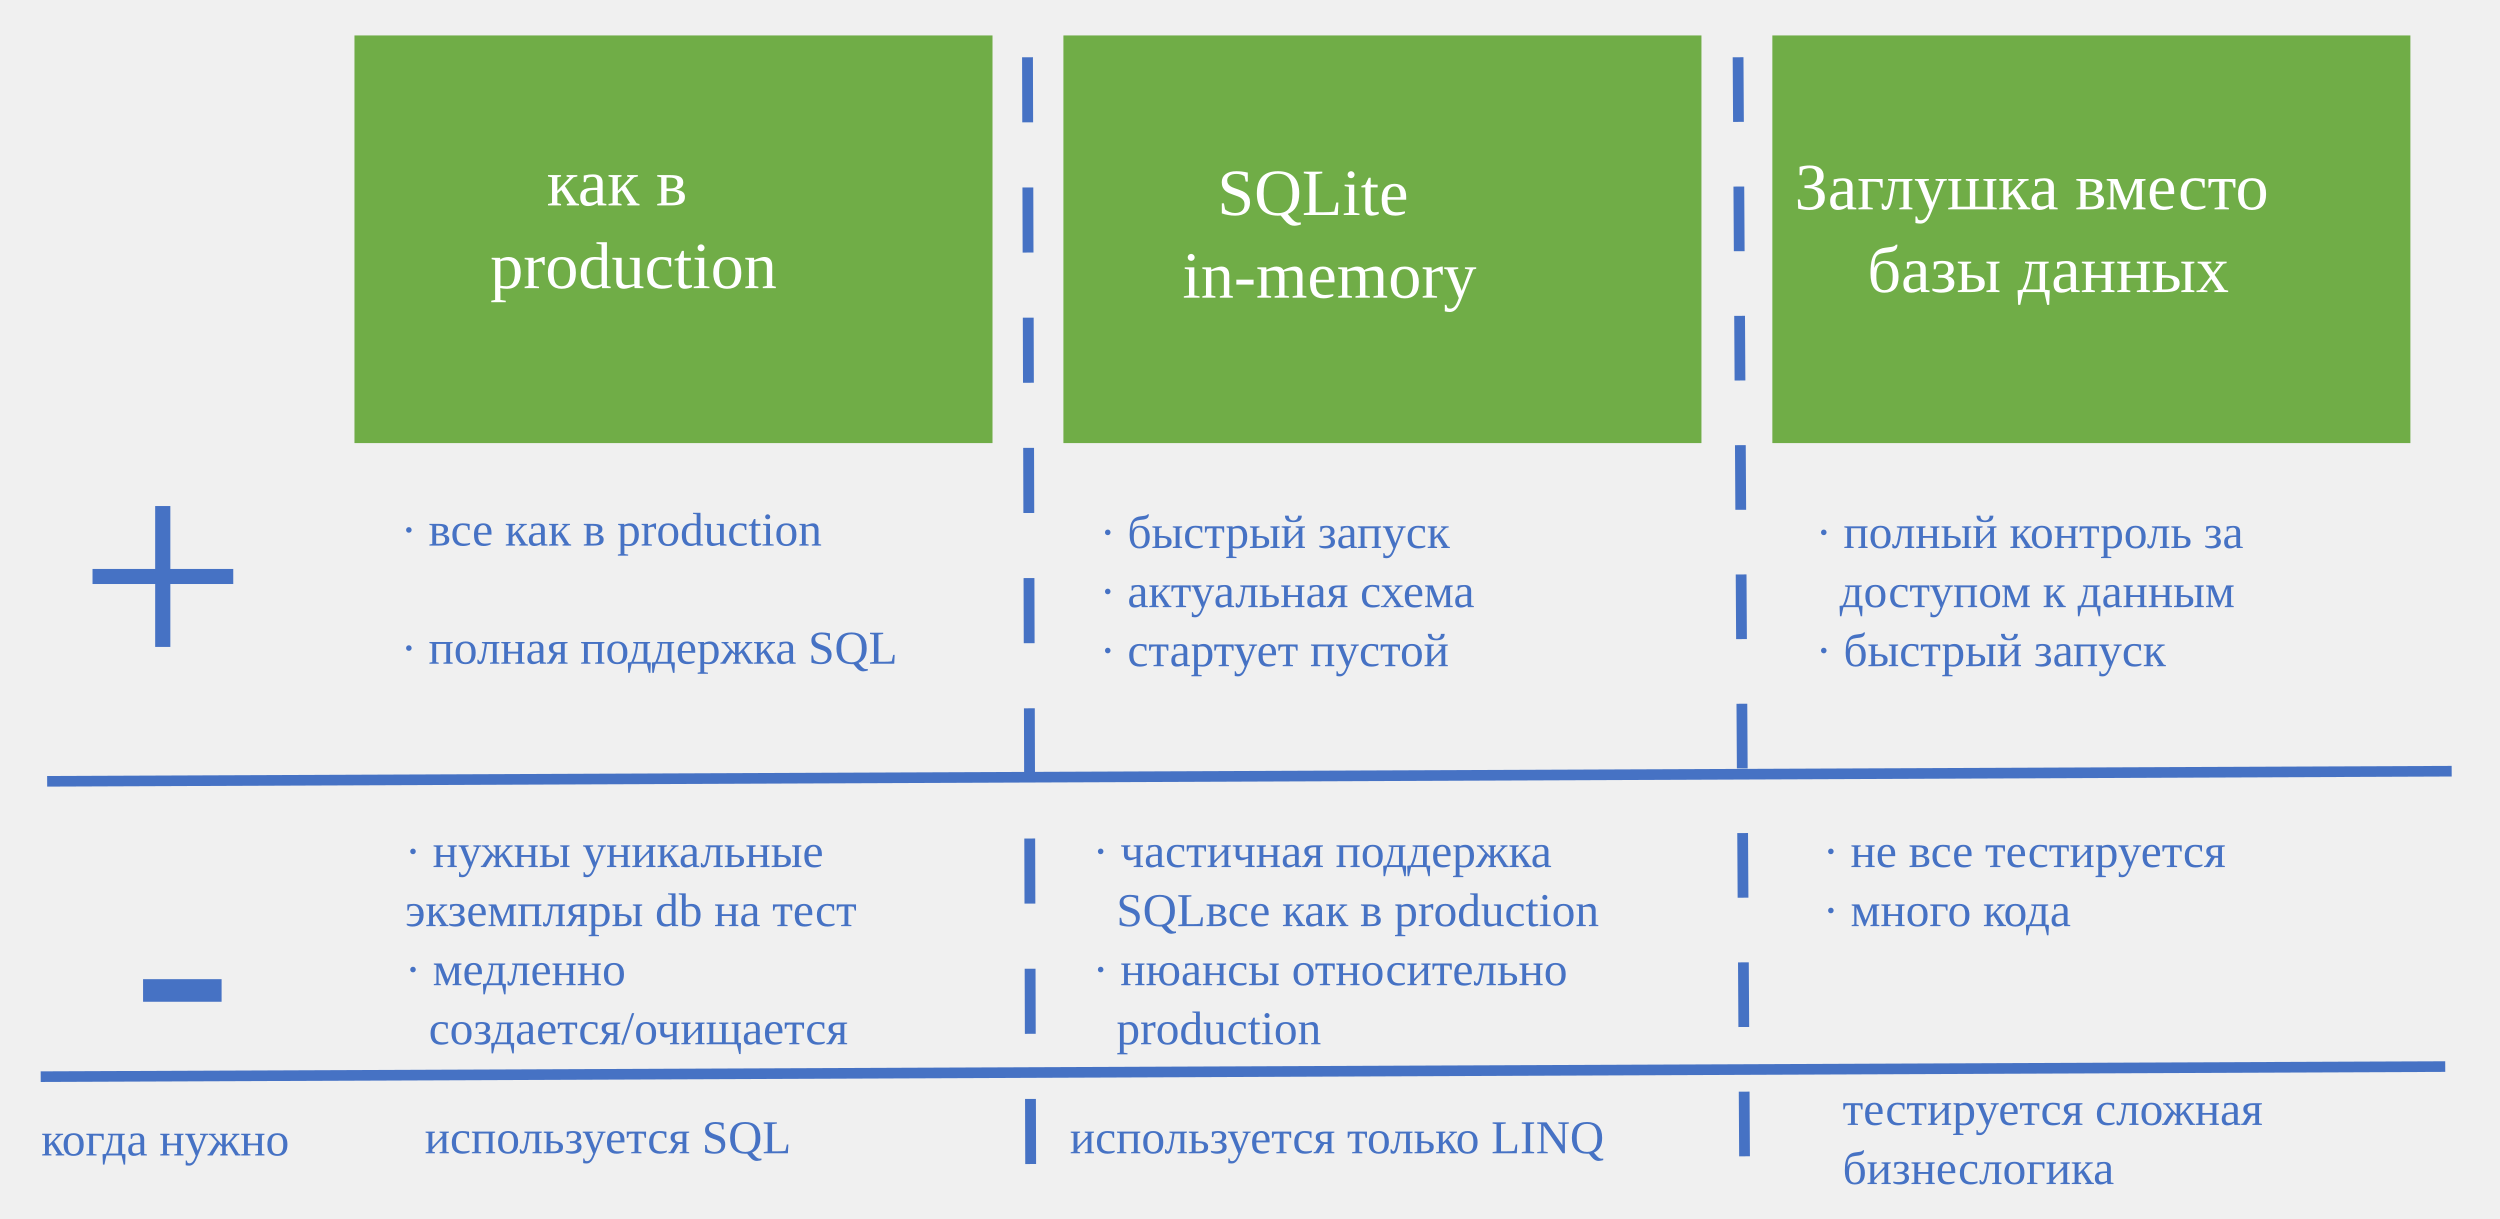
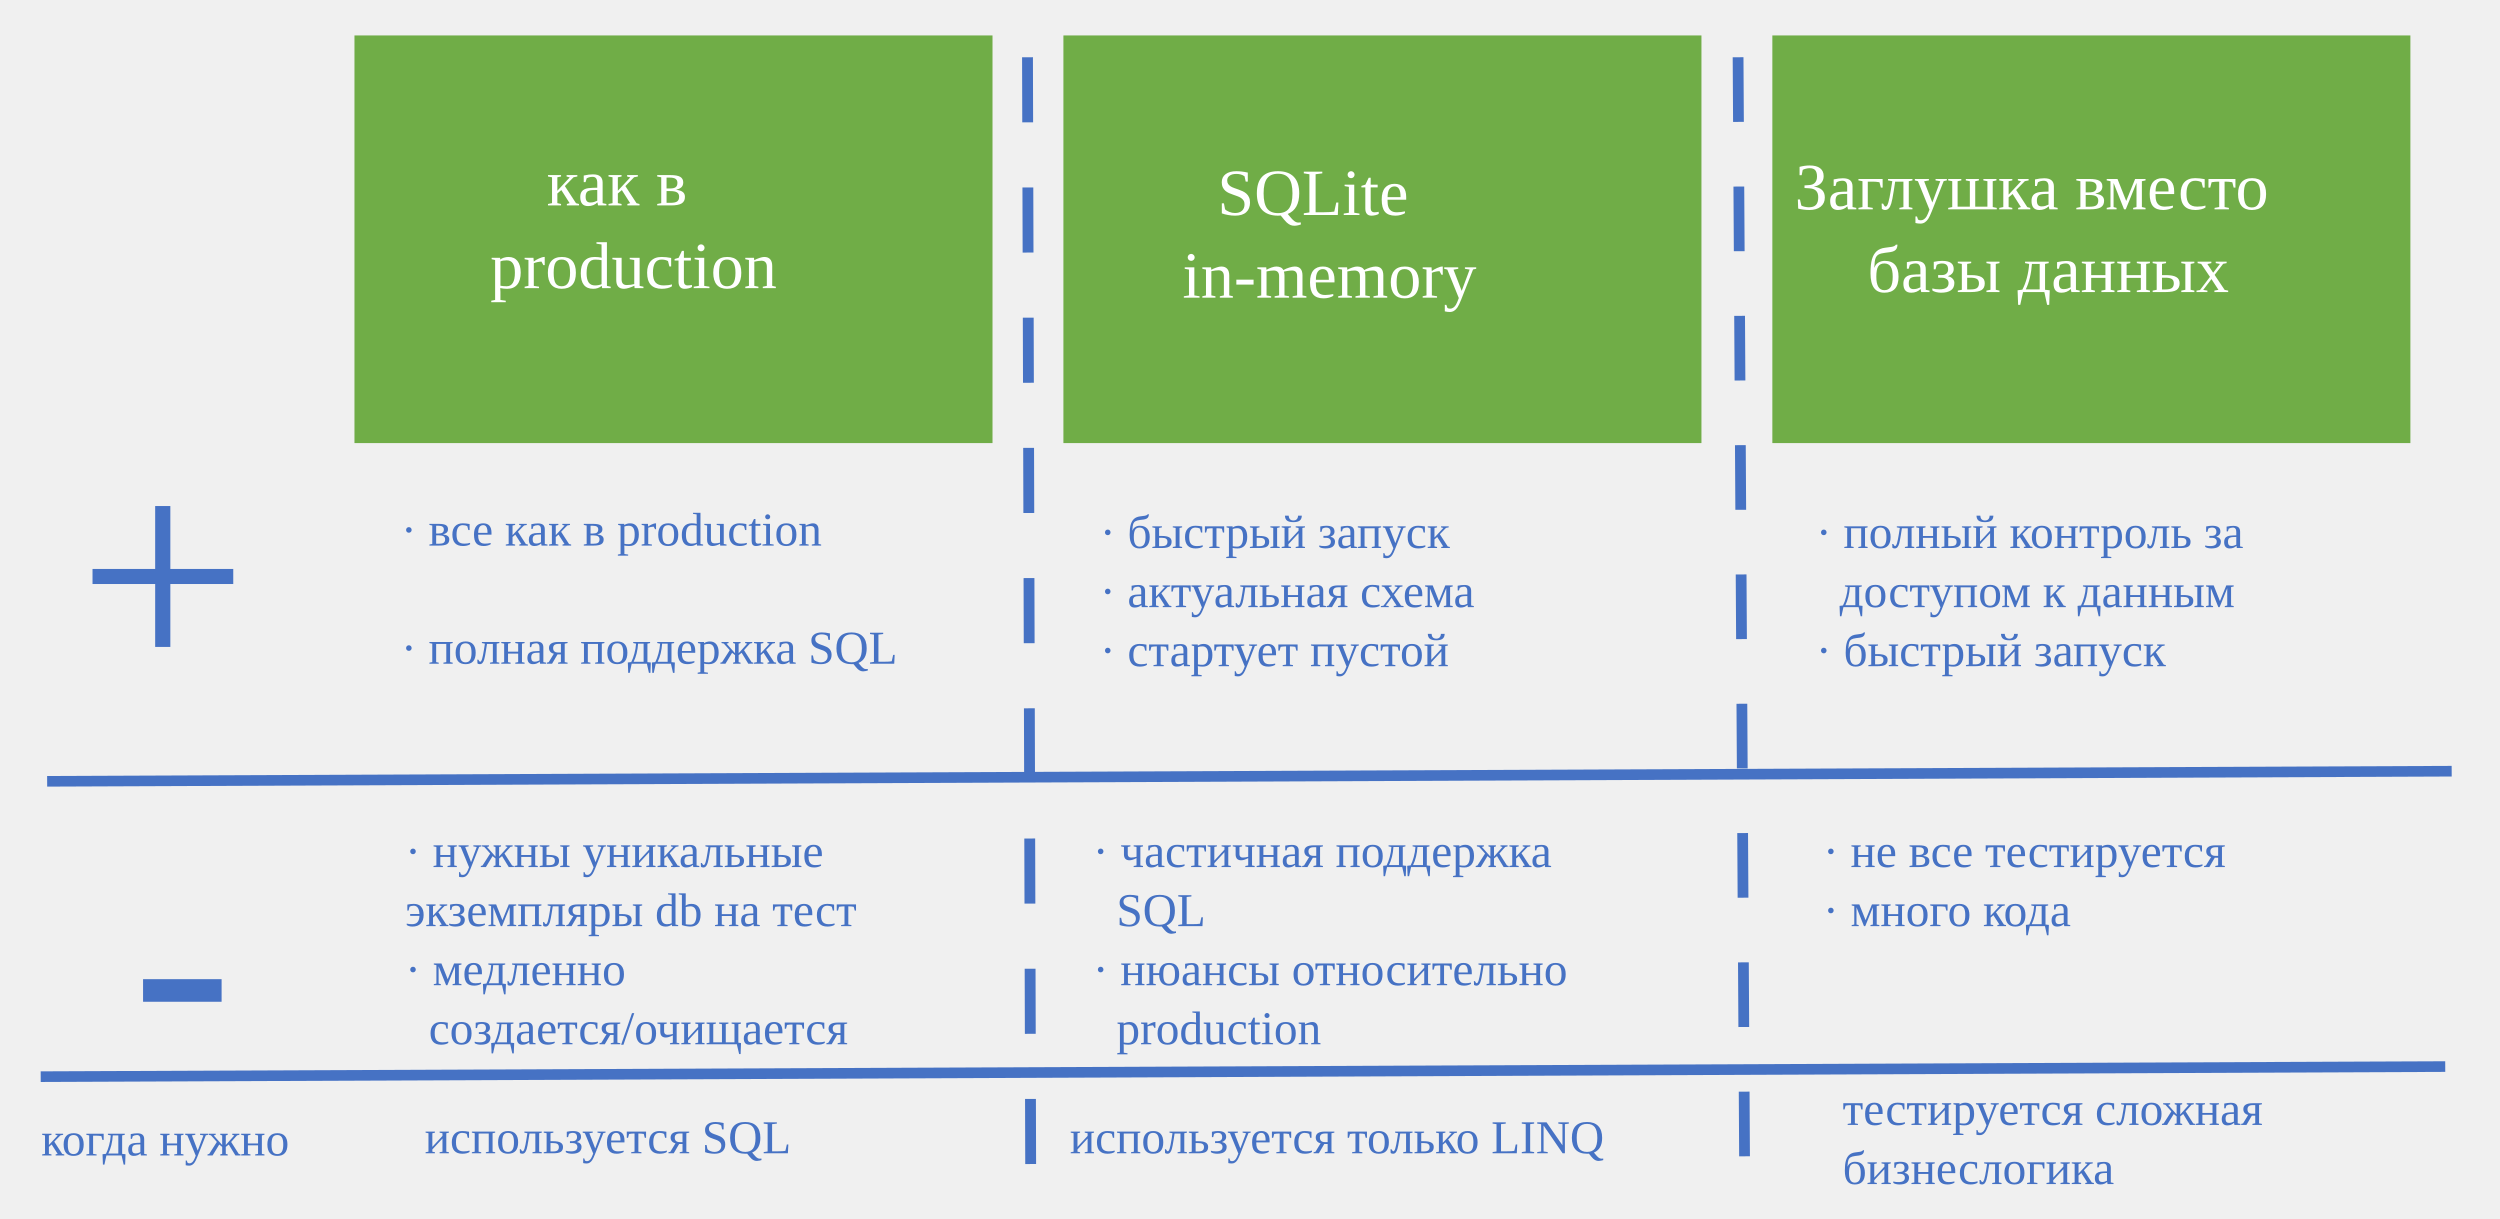
<svg xmlns="http://www.w3.org/2000/svg" version="1.1" id="svg63" width="705.28" height="343.68" viewBox="0 0 705.28 343.68">
  <defs id="defs67" />
  <g id="g69">
    <rect style="fill:#70ad47;fill-opacity:1;stroke-width:0.979" id="rect1688" width="180" height="115" x="100" y="10" />
    <rect style="fill:#70ad47;fill-opacity:1;stroke-width:0.979" id="rect1688-6" width="180" height="115" x="300" y="10" />
    <rect style="fill:#70ad47;fill-opacity:1;stroke-width:0.979" id="rect1688-6-5" width="180" height="115" x="500" y="10" />
    <text xml:space="preserve" style="font-size:85.333px;fill:#4672c4;fill-opacity:1" x="21.852" y="190.963" id="text2118">
      <tspan id="tspan2116" x="21.852" y="190.963">+</tspan>
    </text>
    <text xml:space="preserve" style="font-size:85.333px;fill:#4672c4;fill-opacity:1" x="37.188" y="299.528" id="text2118-0">
      <tspan id="tspan2116-4" x="37.188" y="299.528">-</tspan>
    </text>
    <path style="fill:#70ad47;fill-opacity:1;stroke:#4672c4;stroke-opacity:1;stroke-width:3;stroke-dasharray:none" d="M 13.301,220.415 691.648,217.565" id="path2260" />
    <path style="fill:#70ad47;fill-opacity:1;stroke:#4672c4;stroke-width:3;stroke-dasharray:none;stroke-opacity:1" d="m 11.482,303.741 678.347,-2.85" id="path2260-5" />
    <path style="fill:#70ad47;fill-opacity:1;stroke:#4672c4;stroke-width:3.061;stroke-dasharray:18.367, 18.367;stroke-dashoffset:0;stroke-opacity:1" d="m 289.87,16.15 0.949,331.575" id="path2904" />
    <path style="fill:#70ad47;fill-opacity:1;stroke:#4672c4;stroke-width:3.04;stroke-dasharray:18.239, 18.239;stroke-dashoffset:0;stroke-opacity:1" d="m 490.334,16.15 1.899,323.024" id="path2906" />
    <text xml:space="preserve" style="font-size:18.667px;text-align:center;text-anchor:middle;fill:#ffffff;fill-opacity:1;stroke:none;stroke-width:3;stroke-dasharray:18, 18;stroke-dashoffset:0;stroke-opacity:1" x="190.395" y="57.954" id="text2962">
      <tspan id="tspan2960" x="190.395" y="57.954">как в</tspan>
      <tspan x="190.395" y="81.287" id="tspan3066">production</tspan>
    </text>
    <text xml:space="preserve" style="font-size:18.667px;text-align:center;text-anchor:middle;fill:#ffffff;fill-opacity:1;stroke:none;stroke-width:3;stroke-dasharray:18, 18;stroke-dashoffset:0;stroke-opacity:1" x="386.723" y="60.653" id="text3172">
      <tspan id="tspan3170" x="386.723" y="60.653">SQLite</tspan>
      <tspan x="386.723" y="83.986" id="tspan3174">in-memory</tspan>
    </text>
    <text xml:space="preserve" style="font-size:18.667px;text-align:center;text-anchor:middle;fill:#ffffff;fill-opacity:1;stroke:none;stroke-width:3;stroke-dasharray:18, 18;stroke-dashoffset:0;stroke-opacity:1" x="589.487" y="59.058" id="text3172-7">
      <tspan id="tspan3170-3" x="589.487" y="59.058">Заглушка вместо</tspan>
      <tspan x="589.487" y="82.392" id="tspan3174-9">базы данных</tspan>
    </text>
    <text xml:space="preserve" style="font-size:13.333px;text-align:start;text-anchor:start;fill:#4672c4;fill-opacity:1;stroke:#4672c4;stroke-width:0;stroke-dasharray:none;stroke-dashoffset:0;stroke-opacity:1" x="113.128" y="153.911" id="text3936">
      <tspan id="tspan3934" x="113.128" y="153.911">· все как в production</tspan>
      <tspan x="113.128" y="170.577" id="tspan4211" />
      <tspan x="113.128" y="187.244" id="tspan5120">· полная поддержка SQL</tspan>
      <tspan x="113.128" y="203.911" id="tspan4373"> </tspan>
    </text>
    <text xml:space="preserve" style="font-size:13.333px;text-align:start;text-anchor:start;fill:#4672c4;fill-opacity:1;stroke:#4672c4;stroke-width:0;stroke-dasharray:none;stroke-dashoffset:0;stroke-opacity:1" x="310.292" y="154.605" id="text3936-1">
      <tspan x="310.292" y="154.605" id="tspan4211-8">· быстрый запуск</tspan>
      <tspan x="310.292" y="171.272" id="tspan5128">· актуальная схема</tspan>
      <tspan x="310.292" y="187.938" id="tspan5130">· стартует пустой </tspan>
    </text>
    <text xml:space="preserve" style="font-size:13.333px;text-align:start;text-anchor:start;fill:#4672c4;fill-opacity:1;stroke:#4672c4;stroke-width:0;stroke-dasharray:none;stroke-dashoffset:0;stroke-opacity:1" x="512.292" y="154.605" id="text3936-1-0">
      <tspan id="tspan3934-1-8" x="512.292" y="154.605">· полный контроль за</tspan>
      <tspan x="512.292" y="171.272" id="tspan4211-8-8">  доступом к данным</tspan>
      <tspan x="512.292" y="187.938" id="tspan5136">· быстрый запуск </tspan>
    </text>
    <text xml:space="preserve" style="font-size:13.333px;text-align:start;text-anchor:start;fill:#4672c4;fill-opacity:1;stroke:#4672c4;stroke-width:0;stroke-dasharray:none;stroke-dashoffset:0;stroke-opacity:1" x="114.292" y="244.605" id="text3936-1-0-3">
      <tspan x="114.292" y="244.605" id="tspan4211-8-8-7">· нужны уникальные</tspan>
      <tspan x="114.292" y="261.271" id="tspan5144">экземпляры db на тест</tspan>
      <tspan x="114.292" y="277.938" id="tspan5146">· медленно</tspan>
      <tspan x="114.292" y="294.605" id="tspan5148">  создается/очищается </tspan>
    </text>
    <text xml:space="preserve" style="font-size:13.333px;text-align:start;text-anchor:start;fill:#4672c4;fill-opacity:1;stroke:#4672c4;stroke-width:0;stroke-dasharray:none;stroke-dashoffset:0;stroke-opacity:1" x="308.292" y="244.605" id="text3936-1-0-3-8">
      <tspan id="tspan3934-1-8-6-4" x="308.292" y="244.605">· частичная поддержка</tspan>
-       <tspan x="308.292" y="261.271" id="tspan5138">  SQLвсе как в production</tspan>
+       <tspan x="308.292" y="261.271" id="tspan5138">  SQL</tspan>
      <tspan x="308.292" y="277.938" id="tspan4211-8-8-7-2">· нюансы относительно</tspan>
      <tspan x="308.292" y="294.605" id="tspan5140">  production </tspan>
    </text>
    <text xml:space="preserve" style="font-size:13.333px;text-align:start;text-anchor:start;fill:#4672c4;fill-opacity:1;stroke:#4672c4;stroke-width:0;stroke-dasharray:none;stroke-dashoffset:0;stroke-opacity:1" x="514.292" y="244.605" id="text3936-1-0-3-8-9">
      <tspan id="tspan3934-1-8-6-4-8" x="514.292" y="244.605">· не все тестируется</tspan>
      <tspan x="514.292" y="261.271" id="tspan4211-8-8-7-2-6">· много кода </tspan>
    </text>
    <text xml:space="preserve" style="font-size:13.333px;text-align:start;text-anchor:start;fill:#4672c4;fill-opacity:1;stroke:#4672c4;stroke-width:0;stroke-dasharray:none;stroke-dashoffset:0;stroke-opacity:1" x="367.676" y="159.611" id="text5124">
      <tspan id="tspan5122" x="367.676" y="159.611"> </tspan>
    </text>
    <text xml:space="preserve" style="font-size:13.333px;text-align:start;text-anchor:start;fill:#4672c4;fill-opacity:1;stroke:#4672c4;stroke-width:0;stroke-dasharray:none;stroke-dashoffset:0;stroke-opacity:1" x="11.652" y="325.972" id="text5174">
      <tspan id="tspan5172" x="11.652" y="325.972">когда нужно</tspan>
    </text>
    <text xml:space="preserve" style="font-size:13.333px;text-align:start;text-anchor:start;fill:#4672c4;fill-opacity:1;stroke:#4672c4;stroke-width:0;stroke-dasharray:none;stroke-dashoffset:0;stroke-opacity:1" x="119.83" y="325.362" id="text5174-7">
      <tspan id="tspan5172-5" x="119.83" y="325.362">используется SQL</tspan>
    </text>
    <text xml:space="preserve" style="font-size:13.333px;text-align:start;text-anchor:start;fill:#4672c4;fill-opacity:1;stroke:#4672c4;stroke-width:0;stroke-dasharray:none;stroke-dashoffset:0;stroke-opacity:1" x="301.83" y="325.362" id="text5174-7-2">
      <tspan id="tspan5172-5-0" x="301.83" y="325.362">используется только LINQ</tspan>
    </text>
    <text xml:space="preserve" style="font-size:13.333px;text-align:start;text-anchor:start;fill:#4672c4;fill-opacity:1;stroke:#4672c4;stroke-width:0;stroke-dasharray:none;stroke-dashoffset:0;stroke-opacity:1" x="519.83" y="317.362" id="text5174-7-2-1">
      <tspan id="tspan5172-5-0-0" x="519.83" y="317.362">тестируется сложная </tspan>
      <tspan x="519.83" y="334.028" id="tspan5257">бизнеслогика</tspan>
    </text>
  </g>
</svg>
